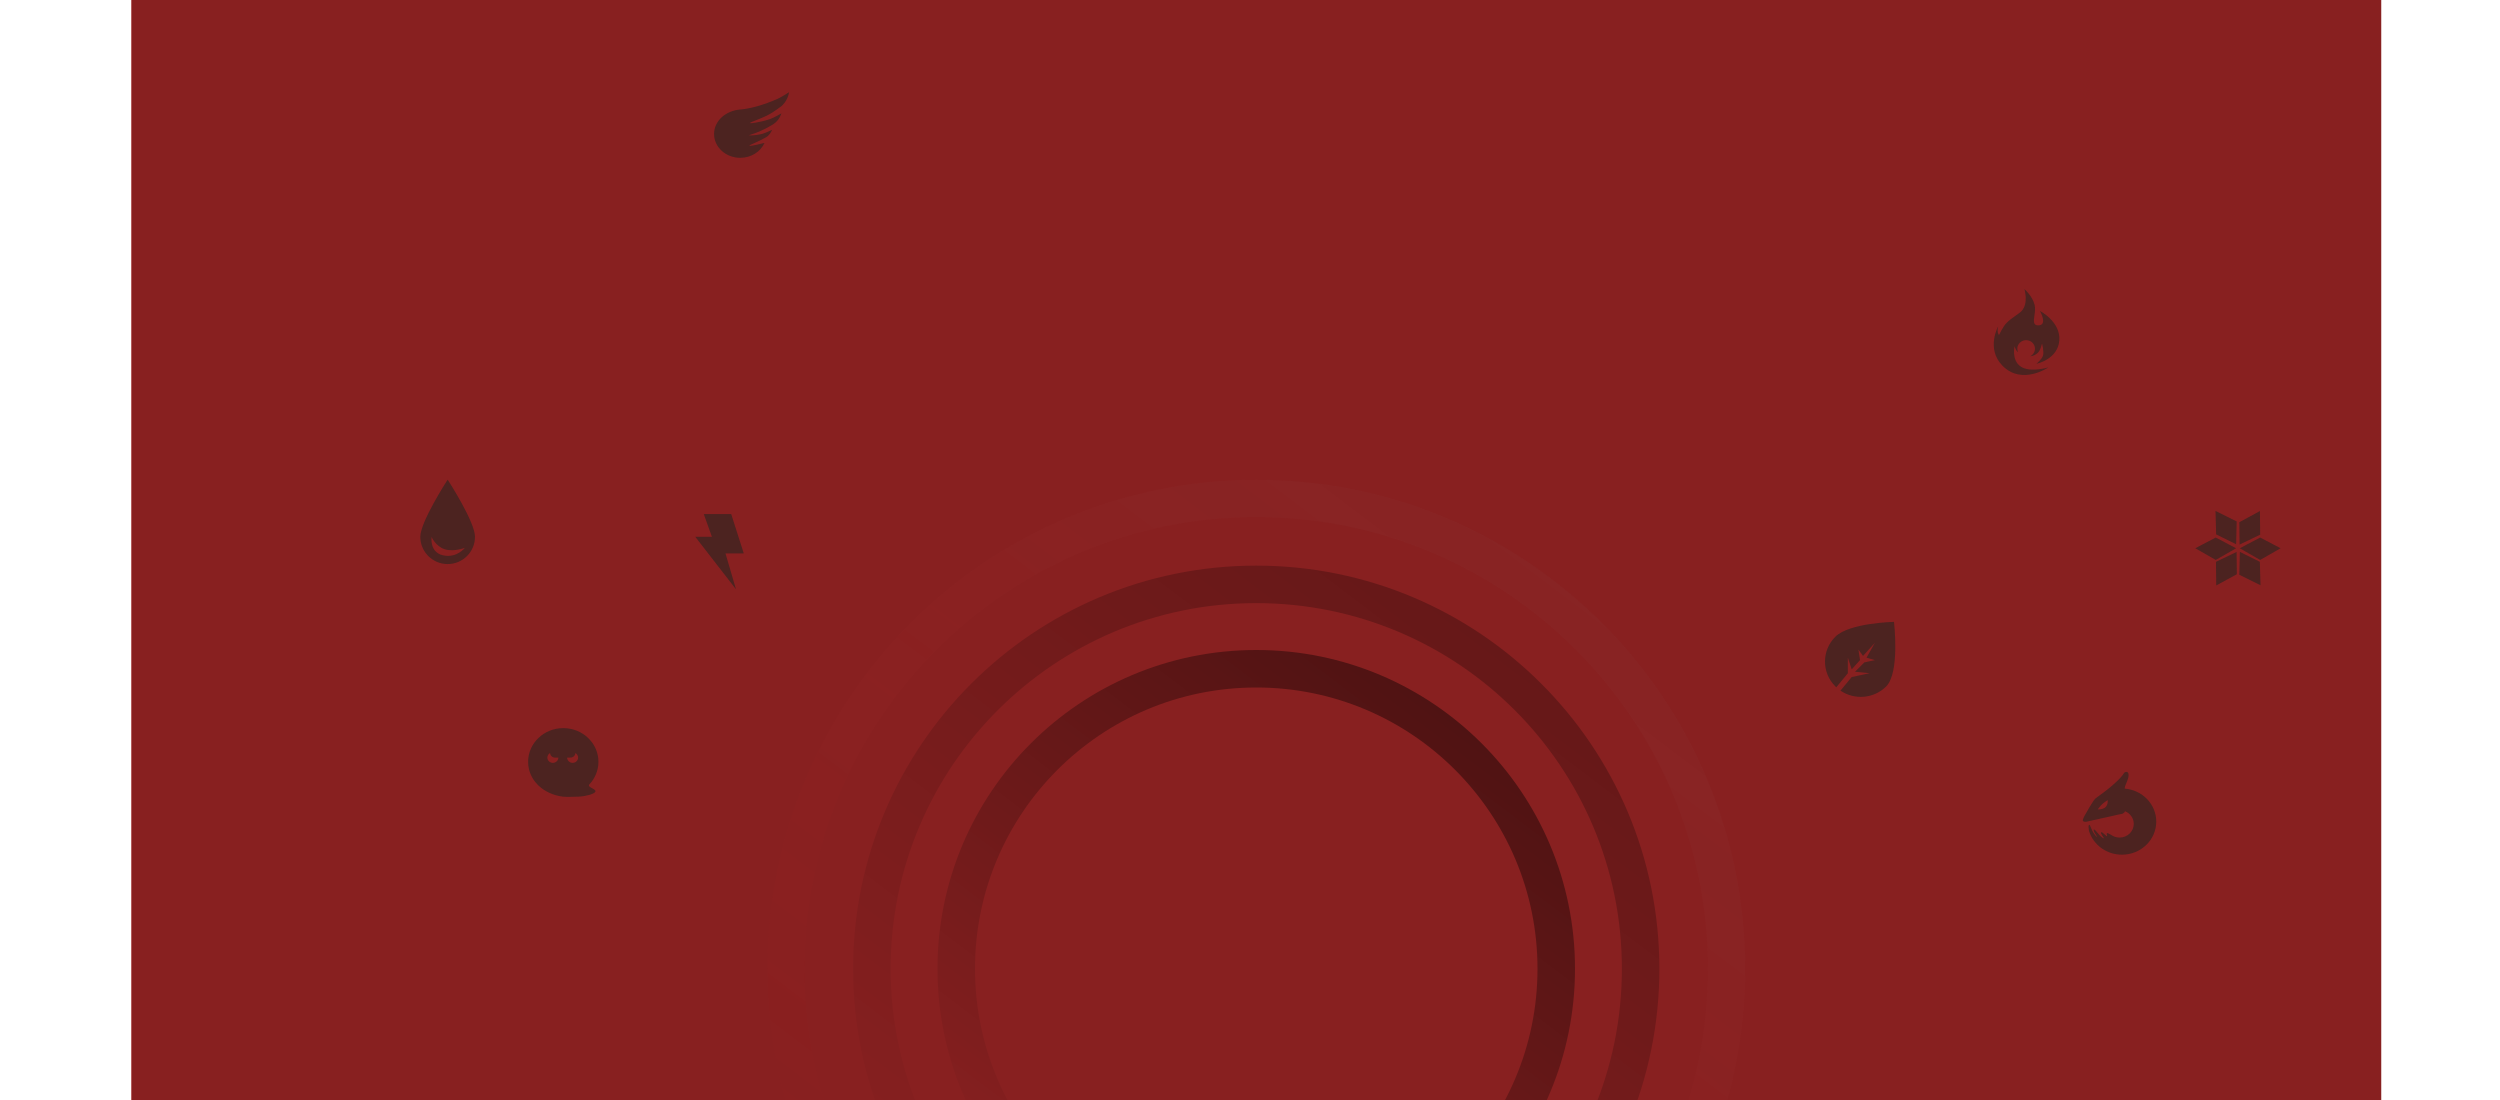
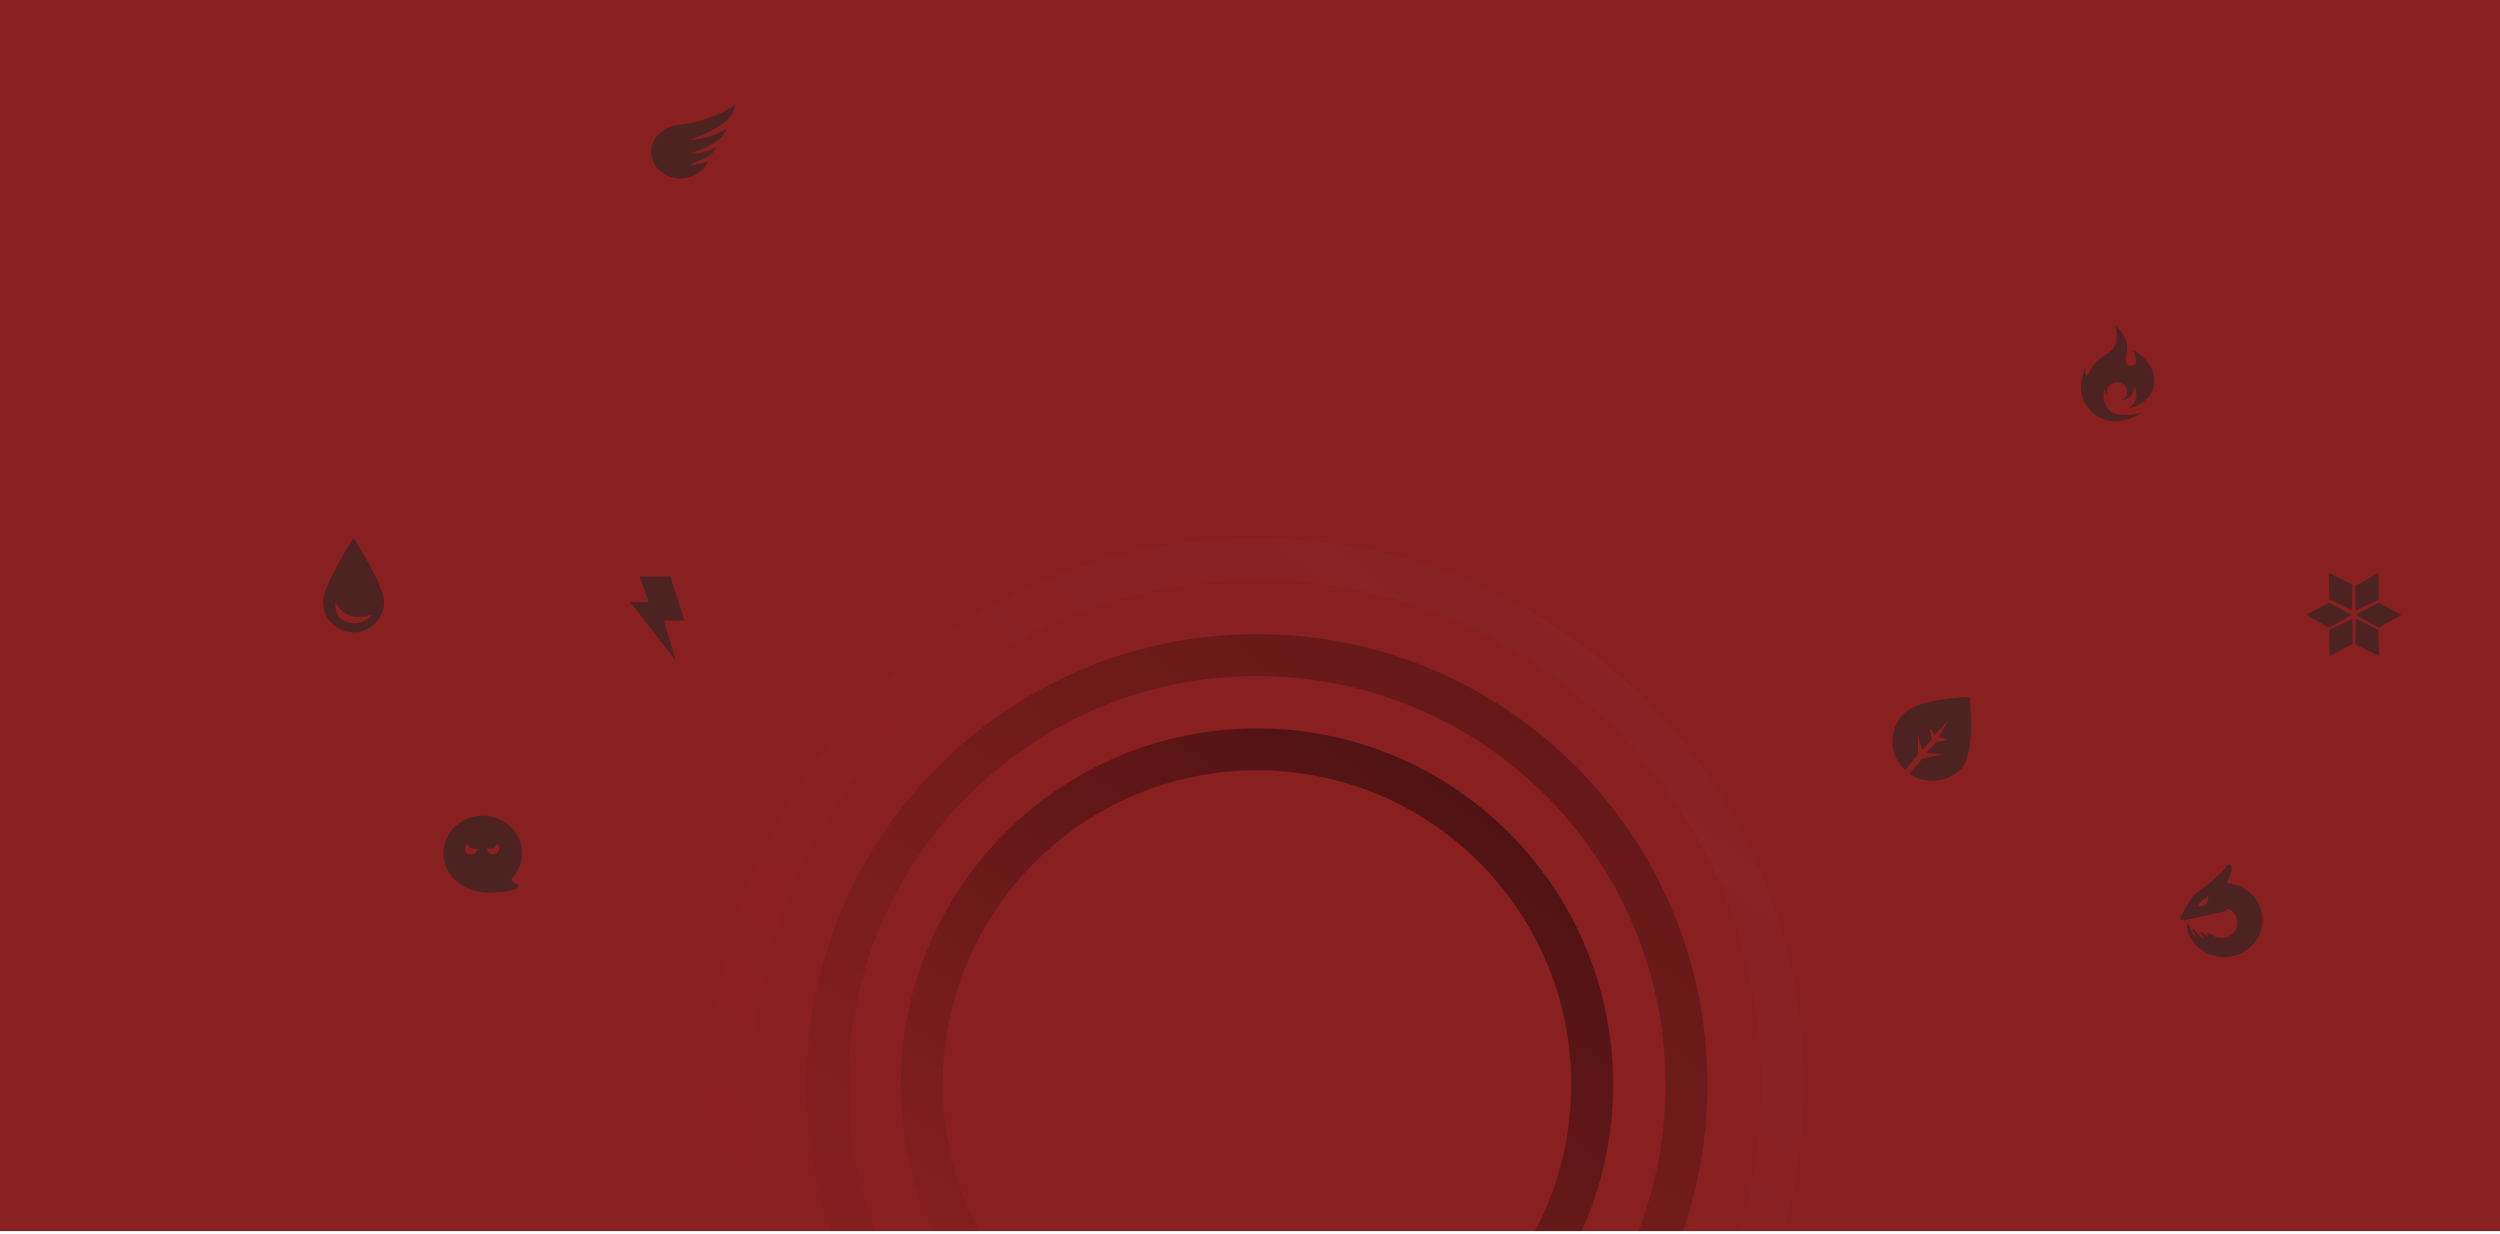
- <svg xmlns="http://www.w3.org/2000/svg" width="1600" height="704" viewBox="0 0 1432 704" fill="none">
+ <svg xmlns="http://www.w3.org/2000/svg" width="1427" height="704" viewBox="0 0 1432 704" fill="none">
  <mask id="mask0_21_6990" style="mask-type:alpha" maskUnits="userSpaceOnUse" x="0" y="-2" width="1440" height="706">
    <rect y="-2" width="1440" height="706" fill="#C20001" />
  </mask>
  <g mask="url(#mask0_21_6990)">
-     <rect y="-2" width="1500" height="706" fill="#C20001" />
-     <rect y="-2" width="1500" height="706" fill="#882020" />
+     <rect y="-2" width="1440" height="706" fill="#C20001" />
+     <rect y="-2" width="1440" height="706" fill="#882020" />
    <circle opacity="0.5" cx="720" cy="620" r="192" stroke="url(#paint0_linear_21_6990)" stroke-width="24" />
    <circle opacity="0.3" cx="720" cy="620" r="246" stroke="url(#paint1_linear_21_6990)" stroke-width="24" />
    <circle opacity="0.1" cx="720" cy="620" r="301" stroke="url(#paint2_linear_21_6990)" stroke-width="24" />
    <g opacity="0.6">
      <path fill-rule="evenodd" clip-rule="evenodd" d="M1275.11 520.384C1275.47 520.165 1275.78 519.706 1276.03 519.196C1279.31 520.518 1281.61 523.642 1281.61 527.284C1281.61 532.124 1277.55 536.047 1272.53 536.047C1270.47 536.047 1268.57 535.386 1267.05 534.272C1266.55 534.038 1266.13 533.814 1265.8 533.63C1265.28 533.346 1264.93 533.159 1264.72 533.188C1264.09 533.274 1264.27 533.842 1264.44 534.359C1264.55 534.709 1264.66 535.036 1264.49 535.171C1264.33 535.312 1263.78 534.796 1263.14 534.193C1262.26 533.372 1261.22 532.391 1260.73 532.686C1260.34 532.919 1260.71 533.551 1261.18 534.326L1261.21 534.383C1261.41 534.71 1261.63 535.044 1261.84 535.348C1262.26 535.966 1262.6 536.464 1262.43 536.548C1262.22 536.65 1260.8 535.701 1259.6 534.383C1259.13 533.875 1258.68 533.323 1258.27 532.811V532.811C1257.35 531.689 1256.59 530.755 1256.16 530.866C1255.65 530.999 1256.04 532.045 1256.61 533.051C1256.88 533.522 1257.19 534.001 1257.46 534.416V534.416C1257.89 535.062 1258.21 535.551 1258.09 535.612C1257.93 535.693 1256.55 534.362 1255.61 532.686C1255.05 531.69 1254.58 530.589 1254.2 529.698C1253.79 528.732 1253.49 528.012 1253.28 527.94C1252.58 527.688 1252.58 529.098 1252.86 531.133C1252.9 531.398 1252.96 531.677 1253.02 531.96C1255.75 540.663 1264.13 547 1274.04 547C1286.17 547 1296 537.519 1296 525.824C1296 514.693 1287.1 505.568 1275.78 504.713C1275.8 504.189 1276.07 503.149 1276.07 503.149C1276.07 503.149 1278.07 498.384 1278.18 497.365C1278.18 497.298 1278.19 497.224 1278.2 497.146C1278.32 496.046 1278.56 494 1276.77 494C1275.82 494 1275.37 494.699 1274.87 495.499V495.499C1274.67 495.806 1274.47 496.128 1274.22 496.43C1272.45 498.611 1269.48 501.334 1267.79 502.785C1264.22 505.851 1260.72 508.371 1258.68 509.841L1258.68 509.841C1257.75 510.509 1257.12 510.96 1256.93 511.147C1255.46 512.552 1250.22 521.875 1250.22 521.875C1250.22 521.875 1248.53 524.866 1249.13 525.473C1249.73 526.08 1251.18 525.941 1251.18 525.941C1251.18 525.941 1270.7 521.525 1272.45 521.177C1272.92 521.083 1273.25 521.029 1273.51 520.987C1274.2 520.875 1274.33 520.854 1275.11 520.384ZM1261.31 514.71C1260.26 515.692 1258.52 518.036 1258.52 518.036C1258.52 518.036 1261.75 518.232 1263.53 516.565C1265.31 514.898 1264.9 512.057 1264.9 512.057C1264.9 512.057 1262.35 513.728 1261.31 514.71Z" fill="#242420" />
      <path fill-rule="evenodd" clip-rule="evenodd" d="M366.447 329.055C366.437 329.028 366.458 329 366.487 329H383.941C383.959 329 383.976 329.012 383.981 329.029L391.998 354.131C392.007 354.158 391.986 354.185 391.957 354.185H380.338C380.324 354.185 380.313 354.198 380.317 354.211L386.981 376.947C386.994 376.991 386.935 377.02 386.906 376.983L361.009 343.605C360.987 343.578 361.008 343.539 361.043 343.539H371.588C371.603 343.539 371.613 343.525 371.608 343.511L366.447 329.055Z" fill="#242420" />
      <path fill-rule="evenodd" clip-rule="evenodd" d="M1223.56 227.474C1224.25 224.989 1222.9 219.881 1222.9 219.881C1222.9 219.881 1221.93 224.042 1220.41 225.58C1219.11 226.892 1217.51 227.802 1215.23 228.041C1217.1 227.152 1218.38 225.296 1218.38 223.151C1218.38 220.141 1215.85 217.7 1212.73 217.7C1209.61 217.7 1207.08 220.141 1207.08 223.151C1207.08 223.974 1207.27 224.753 1207.61 225.453C1205.65 223.926 1205.35 221.48 1205.35 221.48C1205.35 221.48 1203.17 230.36 1209.17 234.538C1215.18 238.715 1226.95 235.125 1226.95 235.125C1226.95 235.125 1210.11 246.75 1197.63 234.097C1186.88 223.198 1194.83 208.848 1194.83 208.848C1194.83 208.848 1194.48 210.179 1194.48 211.724C1194.48 213.27 1195.34 214.445 1195.34 214.445C1195.34 214.445 1197.88 209.178 1199.87 207.035C1201.74 205.008 1204.09 203.363 1206.12 201.943C1207.69 200.85 1209.06 199.889 1209.88 198.989C1214.4 194.031 1211.63 185 1211.63 185C1211.63 185 1216.72 189.406 1218.15 195.097C1218.69 197.267 1218.34 199.735 1218.03 201.942C1217.52 205.525 1217.11 208.421 1220.77 208.233C1226.68 207.929 1221.54 198.989 1221.54 198.989C1221.54 198.989 1234.95 205.902 1233.95 217.994C1232.94 230.086 1219.29 232.835 1219.29 232.835C1219.29 232.835 1222.86 229.959 1223.56 227.474Z" fill="#242420" />
      <path fill-rule="evenodd" clip-rule="evenodd" d="M286.427 509.848C282.368 510.051 277.721 510.051 276.142 509.848C263.824 508.263 254 499.457 254 487.553C254 475.65 264.074 466 276.5 466C288.926 466 299 475.65 299 487.553C299 493.089 296.821 498.138 293.24 501.955C292.267 502.992 293.601 503.719 294.957 504.457C296.287 505.182 297.637 505.918 296.852 506.967C295.988 508.124 291.3 509.604 286.427 509.848ZM273.336 484.859C273.336 486.719 271.762 488.227 269.82 488.227C267.879 488.227 266.305 486.719 266.305 484.859C266.305 483.612 267.013 482.523 268.065 481.941C268.125 483.562 269.489 484.859 271.162 484.859H273.336V484.859ZM284.232 481.941C284.172 483.562 282.808 484.859 281.135 484.859H278.961V484.859C278.961 486.719 280.535 488.227 282.477 488.227C284.418 488.227 285.992 486.719 285.992 484.859C285.992 483.612 285.284 482.523 284.232 481.941Z" fill="#242420" />
      <path fill-rule="evenodd" clip-rule="evenodd" d="M1091.22 439.872C1091.05 439.711 1090.88 439.547 1090.71 439.38C1081.76 430.554 1081.76 416.243 1090.71 407.417C1099.65 398.59 1128.16 398 1128.16 398C1128.16 398 1132.05 430.554 1123.1 439.38C1115.16 447.219 1102.83 448.096 1093.9 442.011L1101.1 433.303L1112.59 430.854L1103.21 429.928L1109.17 423.936L1115.96 422.469L1110.59 420.9L1115.96 411.344L1108.33 419.795L1105.38 415.69L1106.41 422.469L1101.1 428.385L1098.63 420.9V430.854L1091.22 439.872Z" fill="#242420" />
      <path fill-rule="evenodd" clip-rule="evenodd" d="M1347.47 333.712L1333.92 327L1334.33 342.003L1347.13 348.34L1347.47 333.712ZM1362.52 342.185L1362.35 327.062L1349.17 334.238L1349.33 348.518L1362.52 342.185ZM1362.51 358.362L1375.57 350.893L1362.51 344.022L1349.45 350.881L1362.51 358.362ZM1347.12 350.893L1334.07 358.362L1321 350.881L1334.06 344.022L1347.12 350.893ZM1362.72 374.557L1349.16 367.844L1349.51 353.216L1362.31 359.554L1362.72 374.557ZM1334.21 359.569L1334.39 374.693L1347.57 367.517L1347.41 353.237L1334.21 359.569Z" fill="#242420" />
      <path fill-rule="evenodd" clip-rule="evenodd" d="M220 343.548C220 353.187 212.165 361 202.5 361C192.835 361 185 353.187 185 343.548C185 334.174 201.553 308.429 202.461 307.024C202.482 306.992 202.518 306.992 202.539 307.024C203.447 308.429 220 334.174 220 343.548ZM199.583 355.405C190.702 353.46 192.222 343.613 192.222 343.613C192.222 343.613 194.647 349.557 200.532 351.483C206.416 353.408 213.528 350.584 213.528 350.584C213.528 350.584 208.463 357.35 199.583 355.405Z" fill="#242420" />
      <path fill-rule="evenodd" clip-rule="evenodd" d="M389.754 101C396.786 101 402.806 97.055 405.291 91.461C405.321 91.393 395.313 94.087 395.632 93.135C395.775 92.71 401.91 90.447 406.38 87.808C408.949 86.291 410.132 83.079 410.132 83.079C410.132 83.079 405.803 85.201 403.615 85.739C399.206 86.824 395.325 86.707 395.325 86.594C395.325 86.35 401.77 85.113 410.727 79.602C414.941 77.01 416.085 72.545 416.085 72.545C416.085 72.545 411.453 75.331 408.653 76.25C402.012 78.431 395.951 79.089 395.951 78.794C395.951 78.162 401.285 76.681 406.939 73.915C409.879 72.477 412.425 70.598 415.376 68.508C420.204 65.089 421 59 421 59C421 59 416.238 62.101 413.914 63.13C404.326 67.38 395.859 69.608 389.754 70.091C380.539 70.819 373 77.311 373 85.739C373 94.168 380.501 101 389.754 101Z" fill="#242420" />
    </g>
  </g>
  <defs>
    <linearGradient id="paint0_linear_21_6990" x1="815" y1="332" x2="516" y2="727" gradientUnits="userSpaceOnUse">
      <stop />
      <stop offset="1" stop-opacity="0" />
    </linearGradient>
    <linearGradient id="paint1_linear_21_6990" x1="840.147" y1="255.765" x2="462" y2="755.324" gradientUnits="userSpaceOnUse">
      <stop />
      <stop offset="1" stop-opacity="0" />
    </linearGradient>
    <linearGradient id="paint2_linear_21_6990" x1="865.76" y1="178.118" x2="407" y2="784.172" gradientUnits="userSpaceOnUse">
      <stop stop-color="#735D5D" />
      <stop offset="1" stop-color="#E81414" stop-opacity="0" />
    </linearGradient>
  </defs>
</svg>
